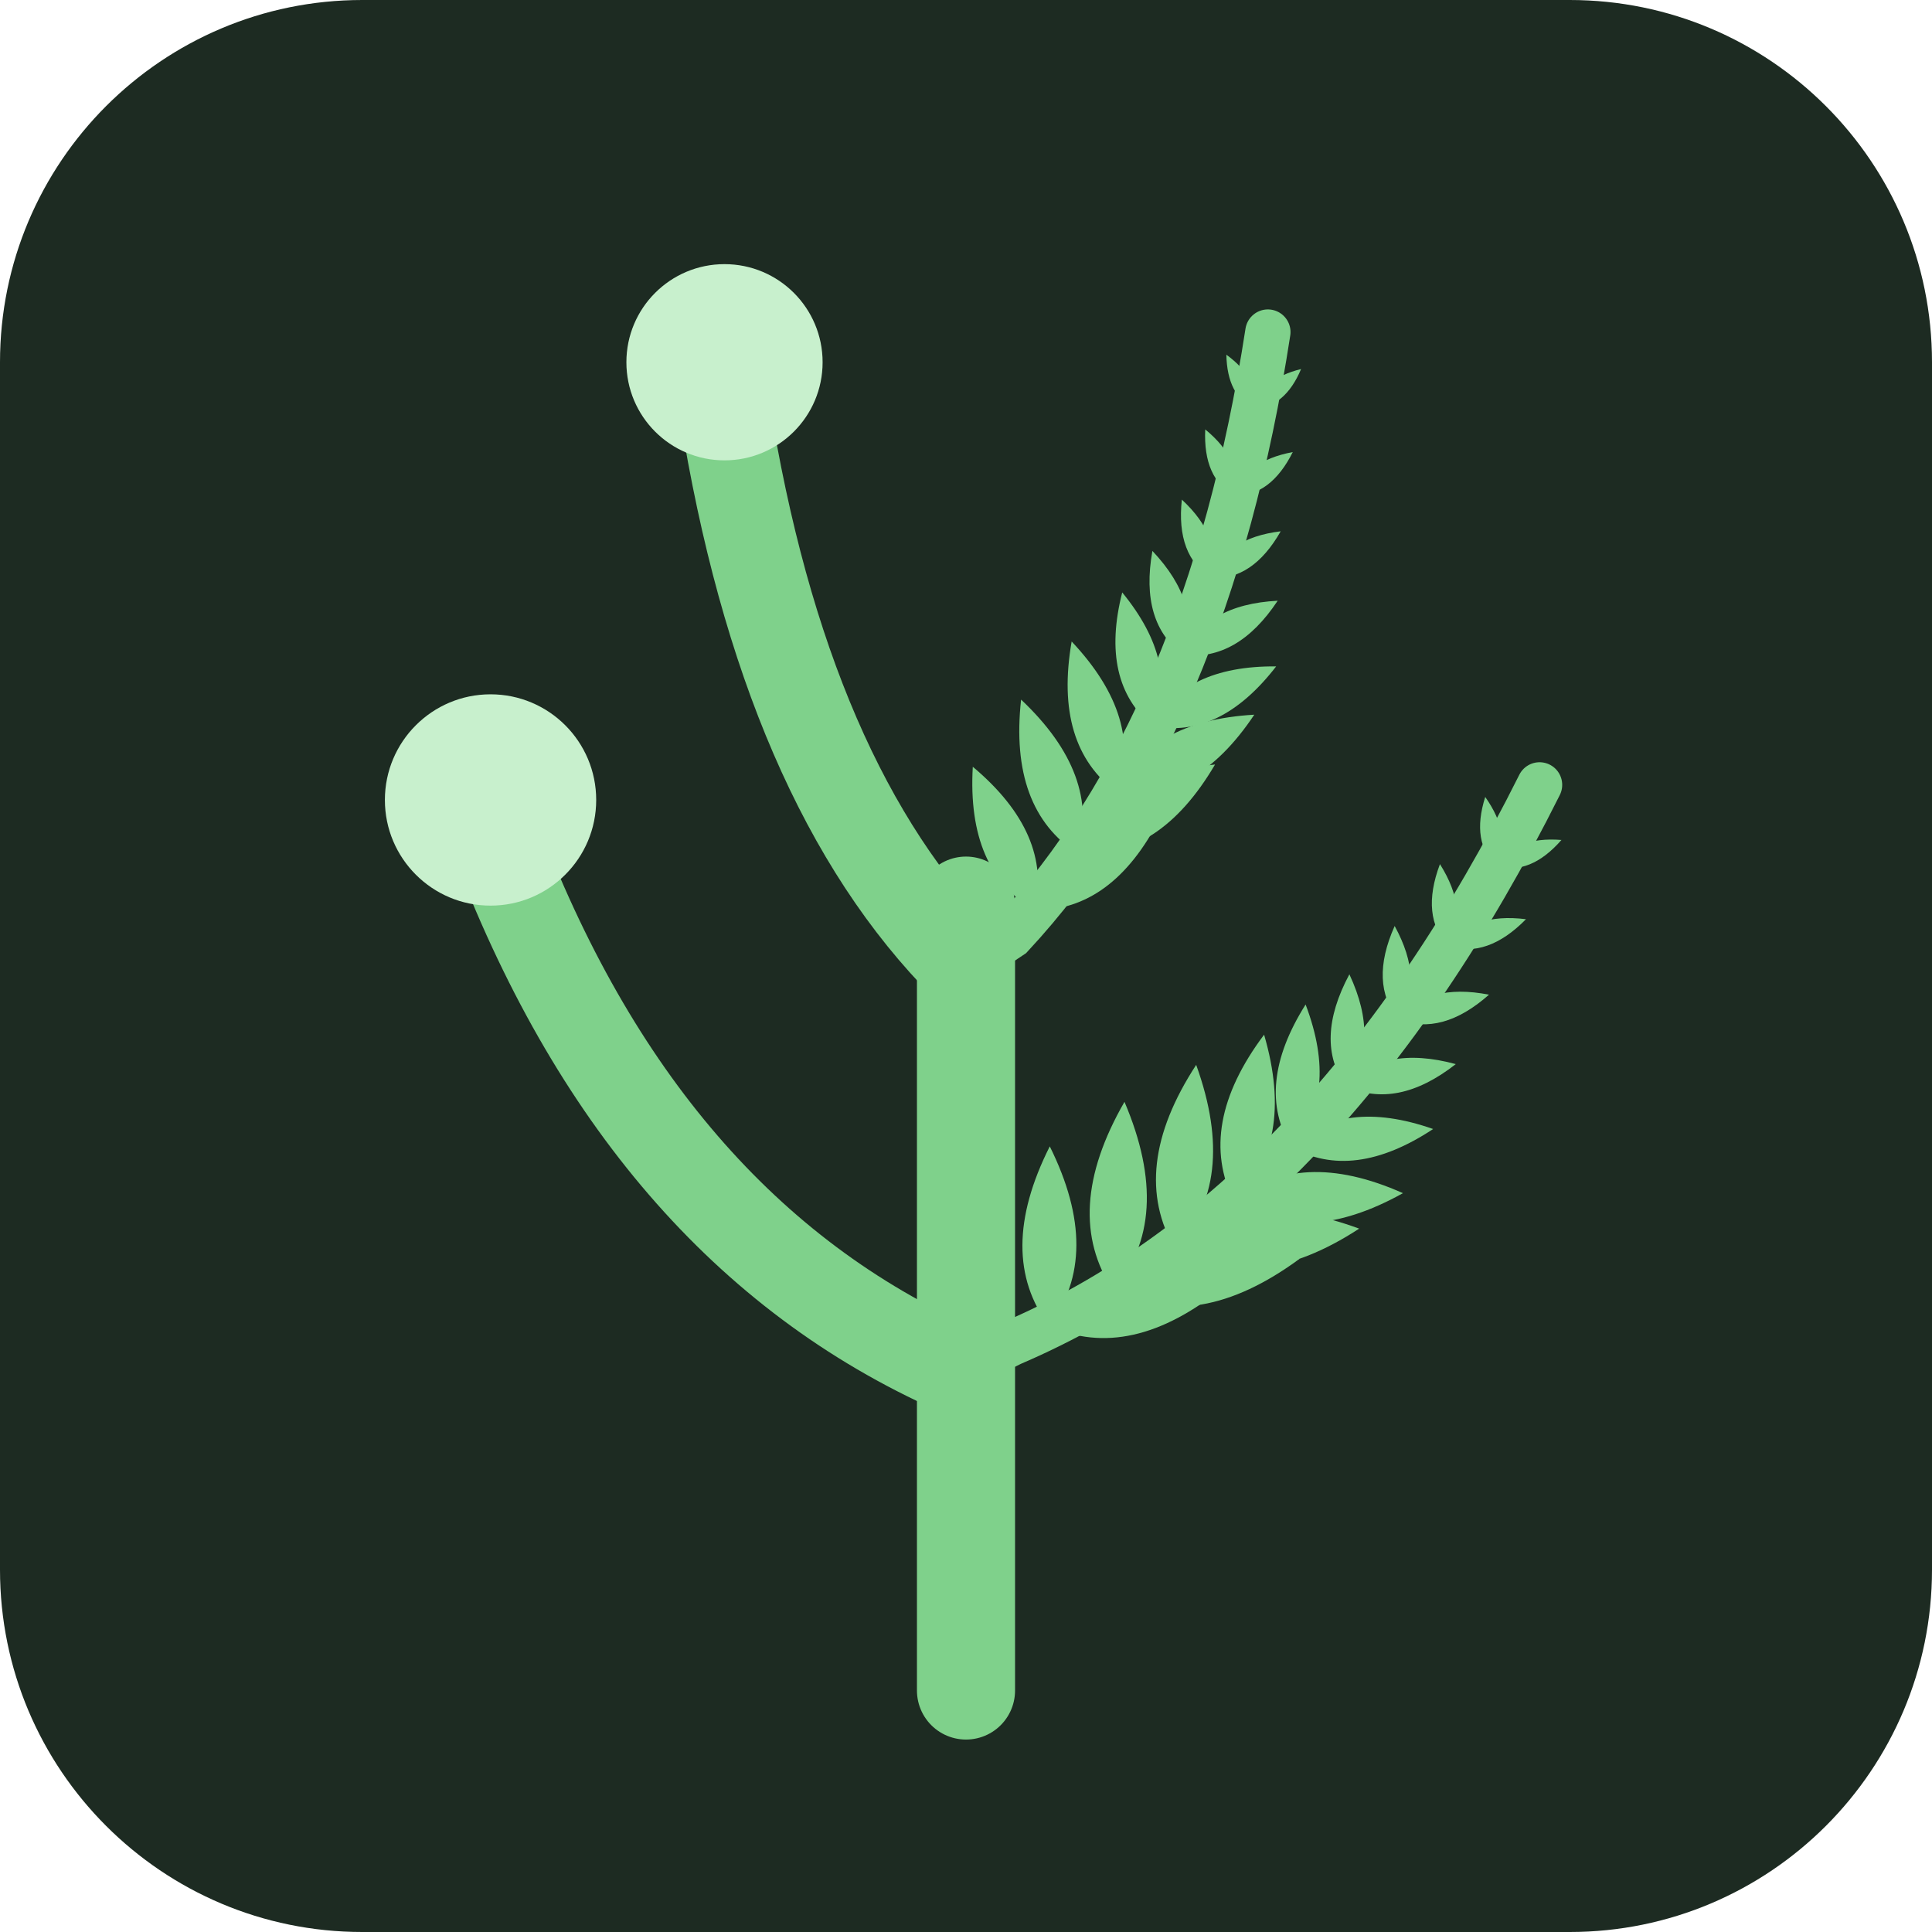
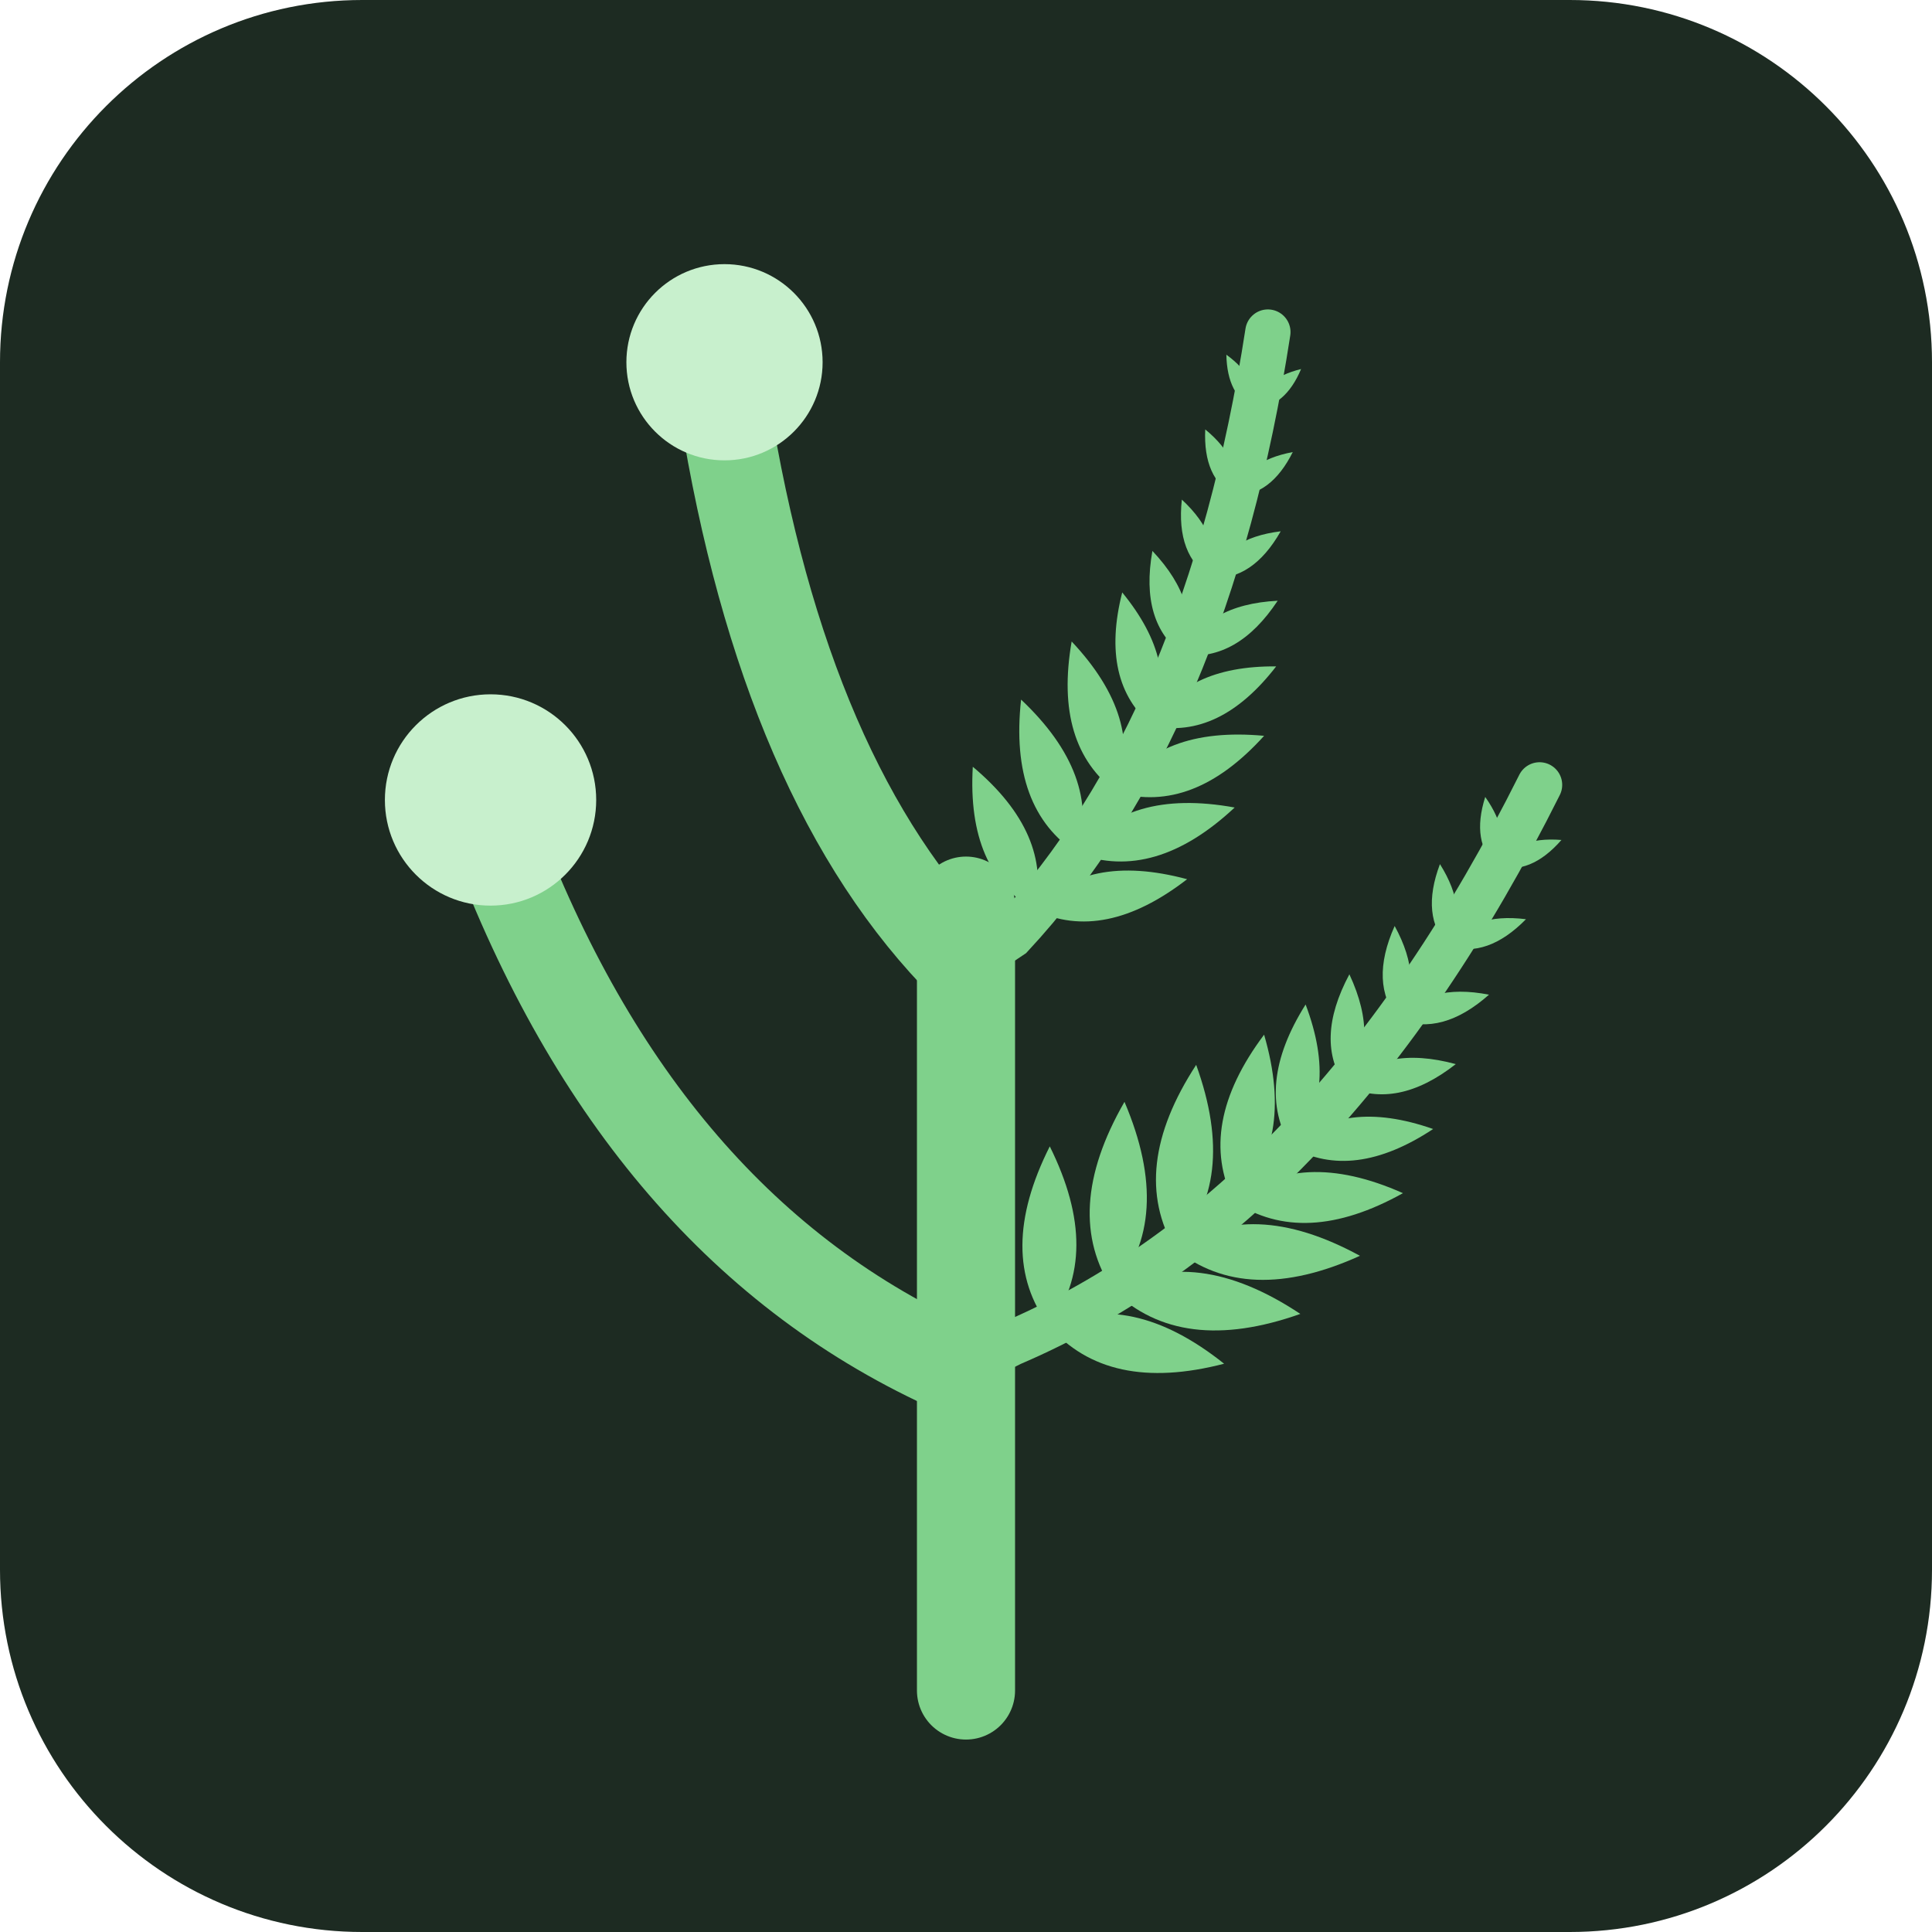
<svg xmlns="http://www.w3.org/2000/svg" width="256" height="256" viewBox="0 0 256 256">
  <rect width="256" height="256" rx="48" fill="#1d2b22" />
  <g fill="none" stroke="#7fd18b" stroke-linecap="round" stroke-width="12">
    <path d="M128 224 V120" stroke-width="13" />
    <path d="M128 182 Q86 164 66 112" />
    <path d="M128 128 Q104 104 96 54" />
  </g>
  <g fill="#c8f0cd">
    <circle cx="65" cy="106" r="14" />
    <circle cx="96" cy="48" r="13" />
  </g>
  <g fill="none" stroke="#7fd18b" stroke-width="6" stroke-linecap="round">
    <path d="M128 181 L134 178 Q176 160 204 104" />
    <path d="M128 128 L134 124 Q160 96 168 44" />
  </g>
  <g fill="#7fd18b">
-     <path d="M139.0 175.7 Q149.8 180.6 162.2 170.5 Q146.7 166.7 139.0 175.7Z" />
+     <path d="M139.0 175.7 Q146.8 184.7 162.2 180.7 Q149.8 170.8 139.0 175.7Z" />
    <path d="M139.0 175.7 Q146.2 166.2 139.1 151.9 Q131.9 166.2 139.0 175.7Z" />
-     <path d="M147.5 171.0 Q158.6 176.8 172.2 166.8 Q156.1 161.9 147.5 171.0Z" />
+     <path d="M147.5 171.0 Q156.5 179.7 172.3 174.1 Q158.3 164.8 147.5 171.0Z" />
    <path d="M147.5 171.0 Q155.6 161.5 149.0 146.0 Q140.6 160.6 147.5 171.0Z" />
-     <path d="M155.7 165.5 Q166.3 171.8 180.1 162.8 Q164.6 157.1 155.7 165.5Z" />
+     <path d="M155.7 165.5 Q165.2 173.2 180.2 166.4 Q165.7 158.5 155.7 165.5Z" />
    <path d="M155.7 165.5 Q164.1 156.6 158.5 141.1 Q149.5 154.9 155.7 165.5Z" />
    <path d="M163.5 159.2 Q172.8 165.4 185.9 158.1 Q172.2 152.0 163.5 159.2Z" />
    <path d="M163.5 159.2 Q171.7 151.5 167.5 137.1 Q158.5 149.1 163.5 159.2Z" />
    <path d="M171.1 152.0 Q179.3 156.6 189.9 149.6 Q177.9 145.4 171.1 152.0Z" />
    <path d="M171.1 152.0 Q177.5 145.0 173.0 133.1 Q166.2 143.9 171.1 152.0Z" />
    <path d="M178.3 143.9 Q185.1 147.1 192.9 141.0 Q183.3 138.4 178.3 143.9Z" />
    <path d="M178.3 143.9 Q183.0 138.1 178.8 129.1 Q174.1 137.9 178.3 143.9Z" />
    <path d="M185.3 135.1 Q191.1 137.3 197.3 131.8 Q189.1 130.2 185.3 135.1Z" />
    <path d="M185.3 135.1 Q188.8 130.0 184.8 122.7 Q181.4 130.3 185.3 135.1Z" />
    <path d="M191.9 125.4 Q197.1 127.0 202.2 121.8 Q195.0 120.9 191.9 125.4Z" />
    <path d="M191.9 125.4 Q194.7 120.7 190.8 114.5 Q188.2 121.4 191.9 125.4Z" />
    <path d="M198.3 114.8 Q202.8 116.0 206.9 111.3 Q200.7 110.8 198.3 114.8Z" />
    <path d="M198.3 114.8 Q200.4 110.7 196.8 105.6 Q194.9 111.6 198.3 114.8Z" />
    <path d="M198.3 114.8 Q204.0 111.7 204.6 102.9 Q197.6 108.4 198.3 114.8Z" />
-     <path d="M137.1 120.6 Q147.4 120.7 153.7 108.4 Q140.0 110.7 137.1 120.6Z" />
+     <path d="M137.1 120.6 Q146.3 125.0 157.3 116.5 Q143.9 112.9 137.1 120.6Z" />
    <path d="M137.1 120.6 Q139.5 110.5 128.9 101.6 Q128.1 115.4 137.1 120.6Z" />
-     <path d="M142.8 113.1 Q153.6 113.9 161.0 101.3 Q146.5 102.9 142.8 113.1Z" />
+     <path d="M142.8 113.1 Q153.0 116.9 163.6 107.0 Q149.3 104.4 142.8 113.1Z" />
    <path d="M142.8 113.1 Q145.9 102.7 135.3 92.7 Q133.7 107.2 142.8 113.1Z" />
-     <path d="M148.0 105.0 Q158.4 106.4 166.2 94.7 Q152.2 95.5 148.0 105.0Z" />
+     <path d="M148.0 105.0 Q158.1 107.9 167.5 97.5 Q153.5 96.2 148.0 105.0Z" />
    <path d="M148.0 105.0 Q151.6 95.2 142.0 85.0 Q139.6 98.8 148.0 105.0Z" />
    <path d="M152.7 96.2 Q161.6 98.0 169.1 88.3 Q156.9 88.2 152.7 96.2Z" />
    <path d="M152.7 96.2 Q156.4 87.9 148.7 78.5 Q145.7 90.3 152.7 96.2Z" />
    <path d="M156.8 86.8 Q164.0 87.6 169.3 79.6 Q159.7 80.1 156.8 86.8Z" />
    <path d="M156.8 86.8 Q159.3 80.0 152.7 73.0 Q151.0 82.5 156.8 86.8Z" />
    <path d="M160.5 76.6 Q166.0 76.9 169.7 70.4 Q162.3 71.3 160.5 76.6Z" />
    <path d="M160.5 76.6 Q162.0 71.2 156.6 66.2 Q155.8 73.6 160.5 76.6Z" />
    <path d="M163.6 65.7 Q168.4 65.7 171.3 59.9 Q164.9 61.1 163.6 65.7Z" />
    <path d="M163.6 65.7 Q164.7 61.0 159.7 56.9 Q159.4 63.4 163.6 65.7Z" />
    <path d="M166.2 54.2 Q170.3 53.9 172.4 48.9 Q167.1 50.2 166.2 54.2Z" />
    <path d="M166.2 54.2 Q166.9 50.2 162.5 47.0 Q162.6 52.4 166.2 54.2Z" />
    <path d="M166.2 54.2 Q170.1 50.1 168.2 42.6 Q164.0 49.0 166.2 54.2Z" />
  </g>
</svg>
